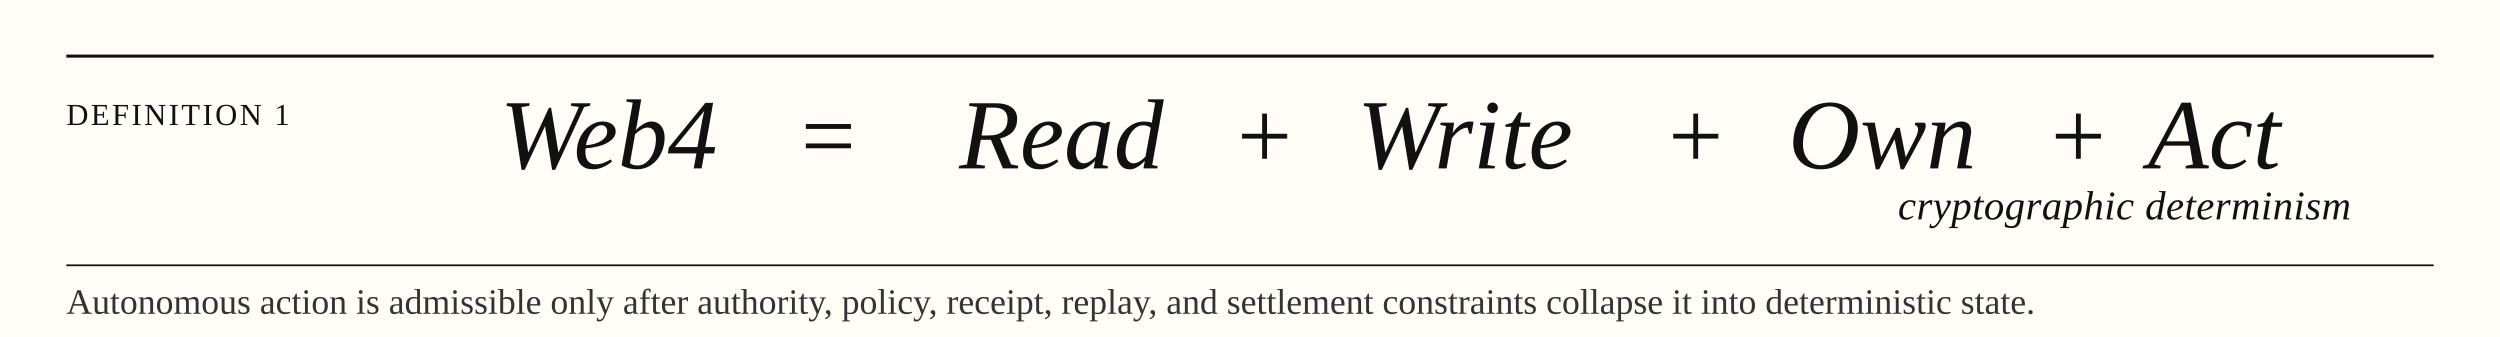
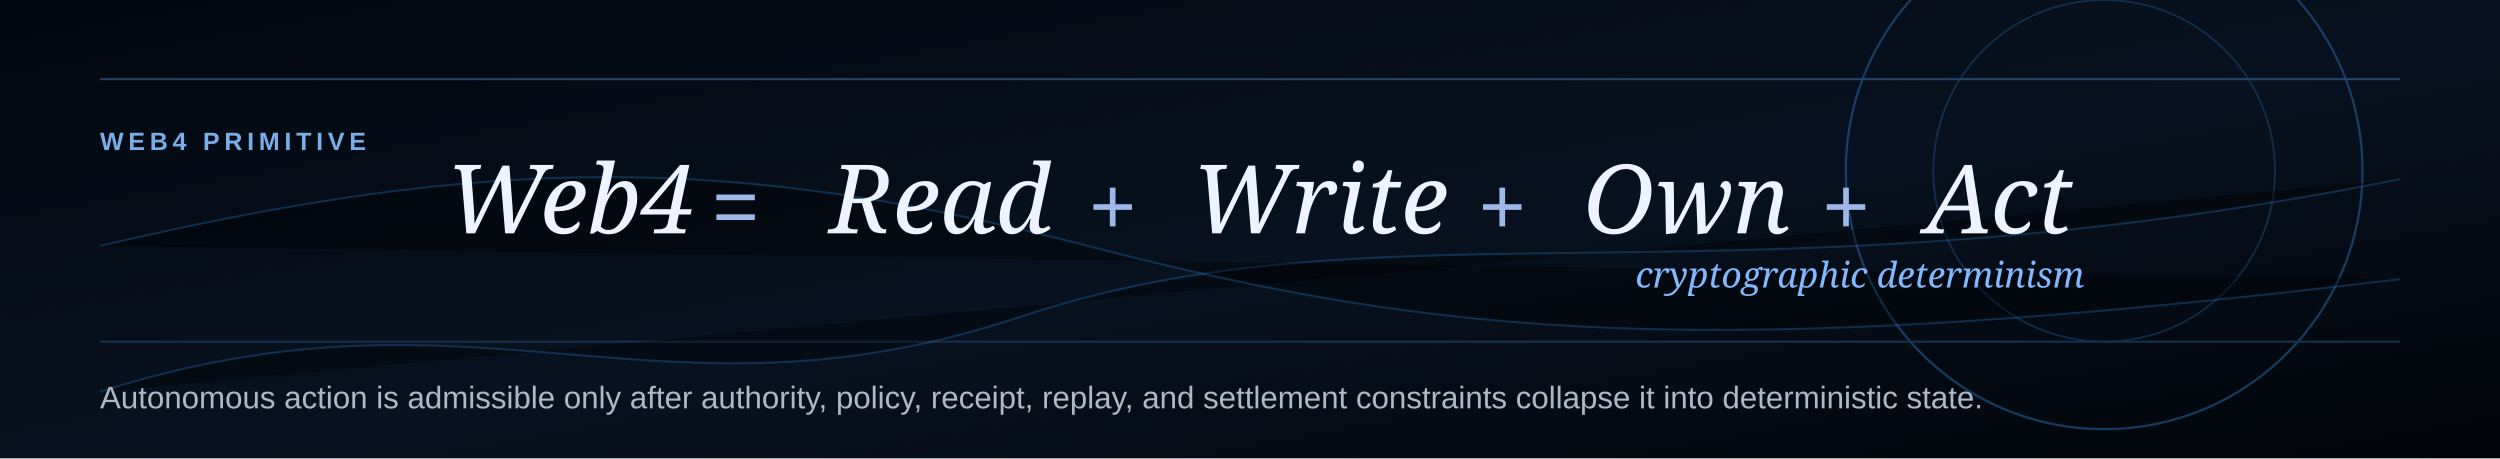
- <svg xmlns="http://www.w3.org/2000/svg" width="980" height="132" viewBox="0 0 980 132" role="img" aria-labelledby="title desc">
+ <svg xmlns="http://www.w3.org/2000/svg" width="1200" height="220" viewBox="0 0 1200 220" role="img" aria-labelledby="title desc">
+   <defs>
+     <linearGradient id="bg" x1="0" x2="1" y1="0" y2="1">
+       <stop offset="0" stop-color="#03070f" />
+       <stop offset="0.54" stop-color="#07111f" />
+       <stop offset="1" stop-color="#020409" />
+     </linearGradient>
+     <linearGradient id="accent" x1="0" x2="1">
+       <stop offset="0" stop-color="#7db7ff" />
+       <stop offset="1" stop-color="#c9d7ff" />
+     </linearGradient>
+   </defs>
  <style>
-     .page { fill: #fffdf6; }
-     .rule { stroke: #111111; stroke-width: 1.2; }
-     .hairline { stroke: #111111; stroke-width: 0.7; }
+     .label {
+       fill: #7aaee8;
+       font-family: Arial;
+       font-size: 12px;
+       font-weight: 700;
+       letter-spacing: 0.19em;
+     }
    .eq {
-       fill: #111111;
-       font-family: "STIX Two Text", "Cambria Math", "Times New Roman", serif;
-       font-size: 39px;
+       fill: #eef4ff;
+       font-family: Georgia;
+       font-size: 46px;
      font-style: italic;
    }
    .op {
-       fill: #111111;
-       font-family: "STIX Two Text", "Cambria Math", "Times New Roman", serif;
+       fill: #9eb9e8;
+       font-family: Arial;
      font-size: 38px;
-       font-style: normal;
+       font-weight: 500;
    }
    .sub {
-       fill: #111111;
-       font-family: "STIX Two Text", "Cambria Math", "Times New Roman", serif;
-       font-size: 16px;
+       fill: #83b8ff;
+       font-family: Georgia;
+       font-size: 17px;
      font-style: italic;
-       letter-spacing: 0.01em;
    }
    .caption {
-       fill: #333333;
-       font-family: "Times New Roman", Times, serif;
-       font-size: 14px;
+       fill: #aeb9c8;
+       font-family: Arial;
+       font-size: 15px;
    }
-     .label {
-       fill: #111111;
-       font-family: "Times New Roman", Times, serif;
-       font-size: 12px;
-       letter-spacing: 0.08em;
-     }
+     .rule { stroke: #254468; stroke-width: 1; }
+     .hairline { stroke: #17304d; stroke-width: 1; }
+     .trace { stroke: #1e6bb0; stroke-width: 1; opacity: 0.34; }
  </style>
-   <rect class="page" x="0" y="0" width="980" height="132" />
-   <line class="rule" x1="26" y1="22" x2="954" y2="22" />
-   <line class="hairline" x1="26" y1="104" x2="954" y2="104" />
-   <text class="label" x="26" y="49">DEFINITION 1</text>
-   <text class="eq" x="196" y="66">Web4</text>
-   <text class="op" x="314" y="66">=</text>
-   <text class="eq" x="376" y="66">Read</text>
-   <text class="op" x="485" y="66">+</text>
-   <text class="eq" x="532" y="66">Write</text>
-   <text class="op" x="654" y="66">+</text>
-   <text class="eq" x="701" y="66">Own</text>
-   <text class="op" x="804" y="66">+</text>
-   <text class="eq" x="842" y="66">Act</text>
-   <text class="sub" x="744" y="86">cryptographic determinism</text>
-   <text class="caption" x="26" y="123">Autonomous action is admissible only after authority, policy, receipt, replay, and settlement constraints collapse it into deterministic state.</text>
+   <rect width="1200" height="220" fill="url(#bg)" />
+   <circle cx="1010" cy="82" r="124" fill="none" stroke="#2a70b6" stroke-width="1.1" opacity="0.48" />
+   <circle cx="1010" cy="82" r="82" fill="none" stroke="#1e5f9e" stroke-width="0.9" opacity="0.38" />
+   <line class="rule" x1="48" y1="38" x2="1152" y2="38" />
+   <line class="hairline" x1="48" y1="164" x2="1152" y2="164" />
+   <path class="trace" d="M48 188 C230 130 316 210 490 152 S832 150 1152 86" />
+   <path class="trace" d="M48 118 C236 74 352 74 522 118 S820 174 1152 134" />
+   <text class="label" x="48" y="72">WEB4 PRIMITIVE</text>
+   <text class="eq" x="214" y="112">Web4</text>
+   <text class="op" x="342" y="112">=</text>
+   <text class="eq" x="398" y="112">Read</text>
+   <text class="op" x="523" y="112">+</text>
+   <text class="eq" x="572" y="112">Write</text>
+   <text class="op" x="710" y="112">+</text>
+   <text class="eq" x="760" y="112">Own</text>
+   <text class="op" x="875" y="112">+</text>
+   <text class="eq" x="924" y="112">Act</text>
+   <text class="sub" x="785" y="138">cryptographic determinism</text>
+   <text class="caption" x="48" y="196">Autonomous action is admissible only after authority, policy, receipt, replay, and settlement constraints collapse it into deterministic state.</text>
</svg>
